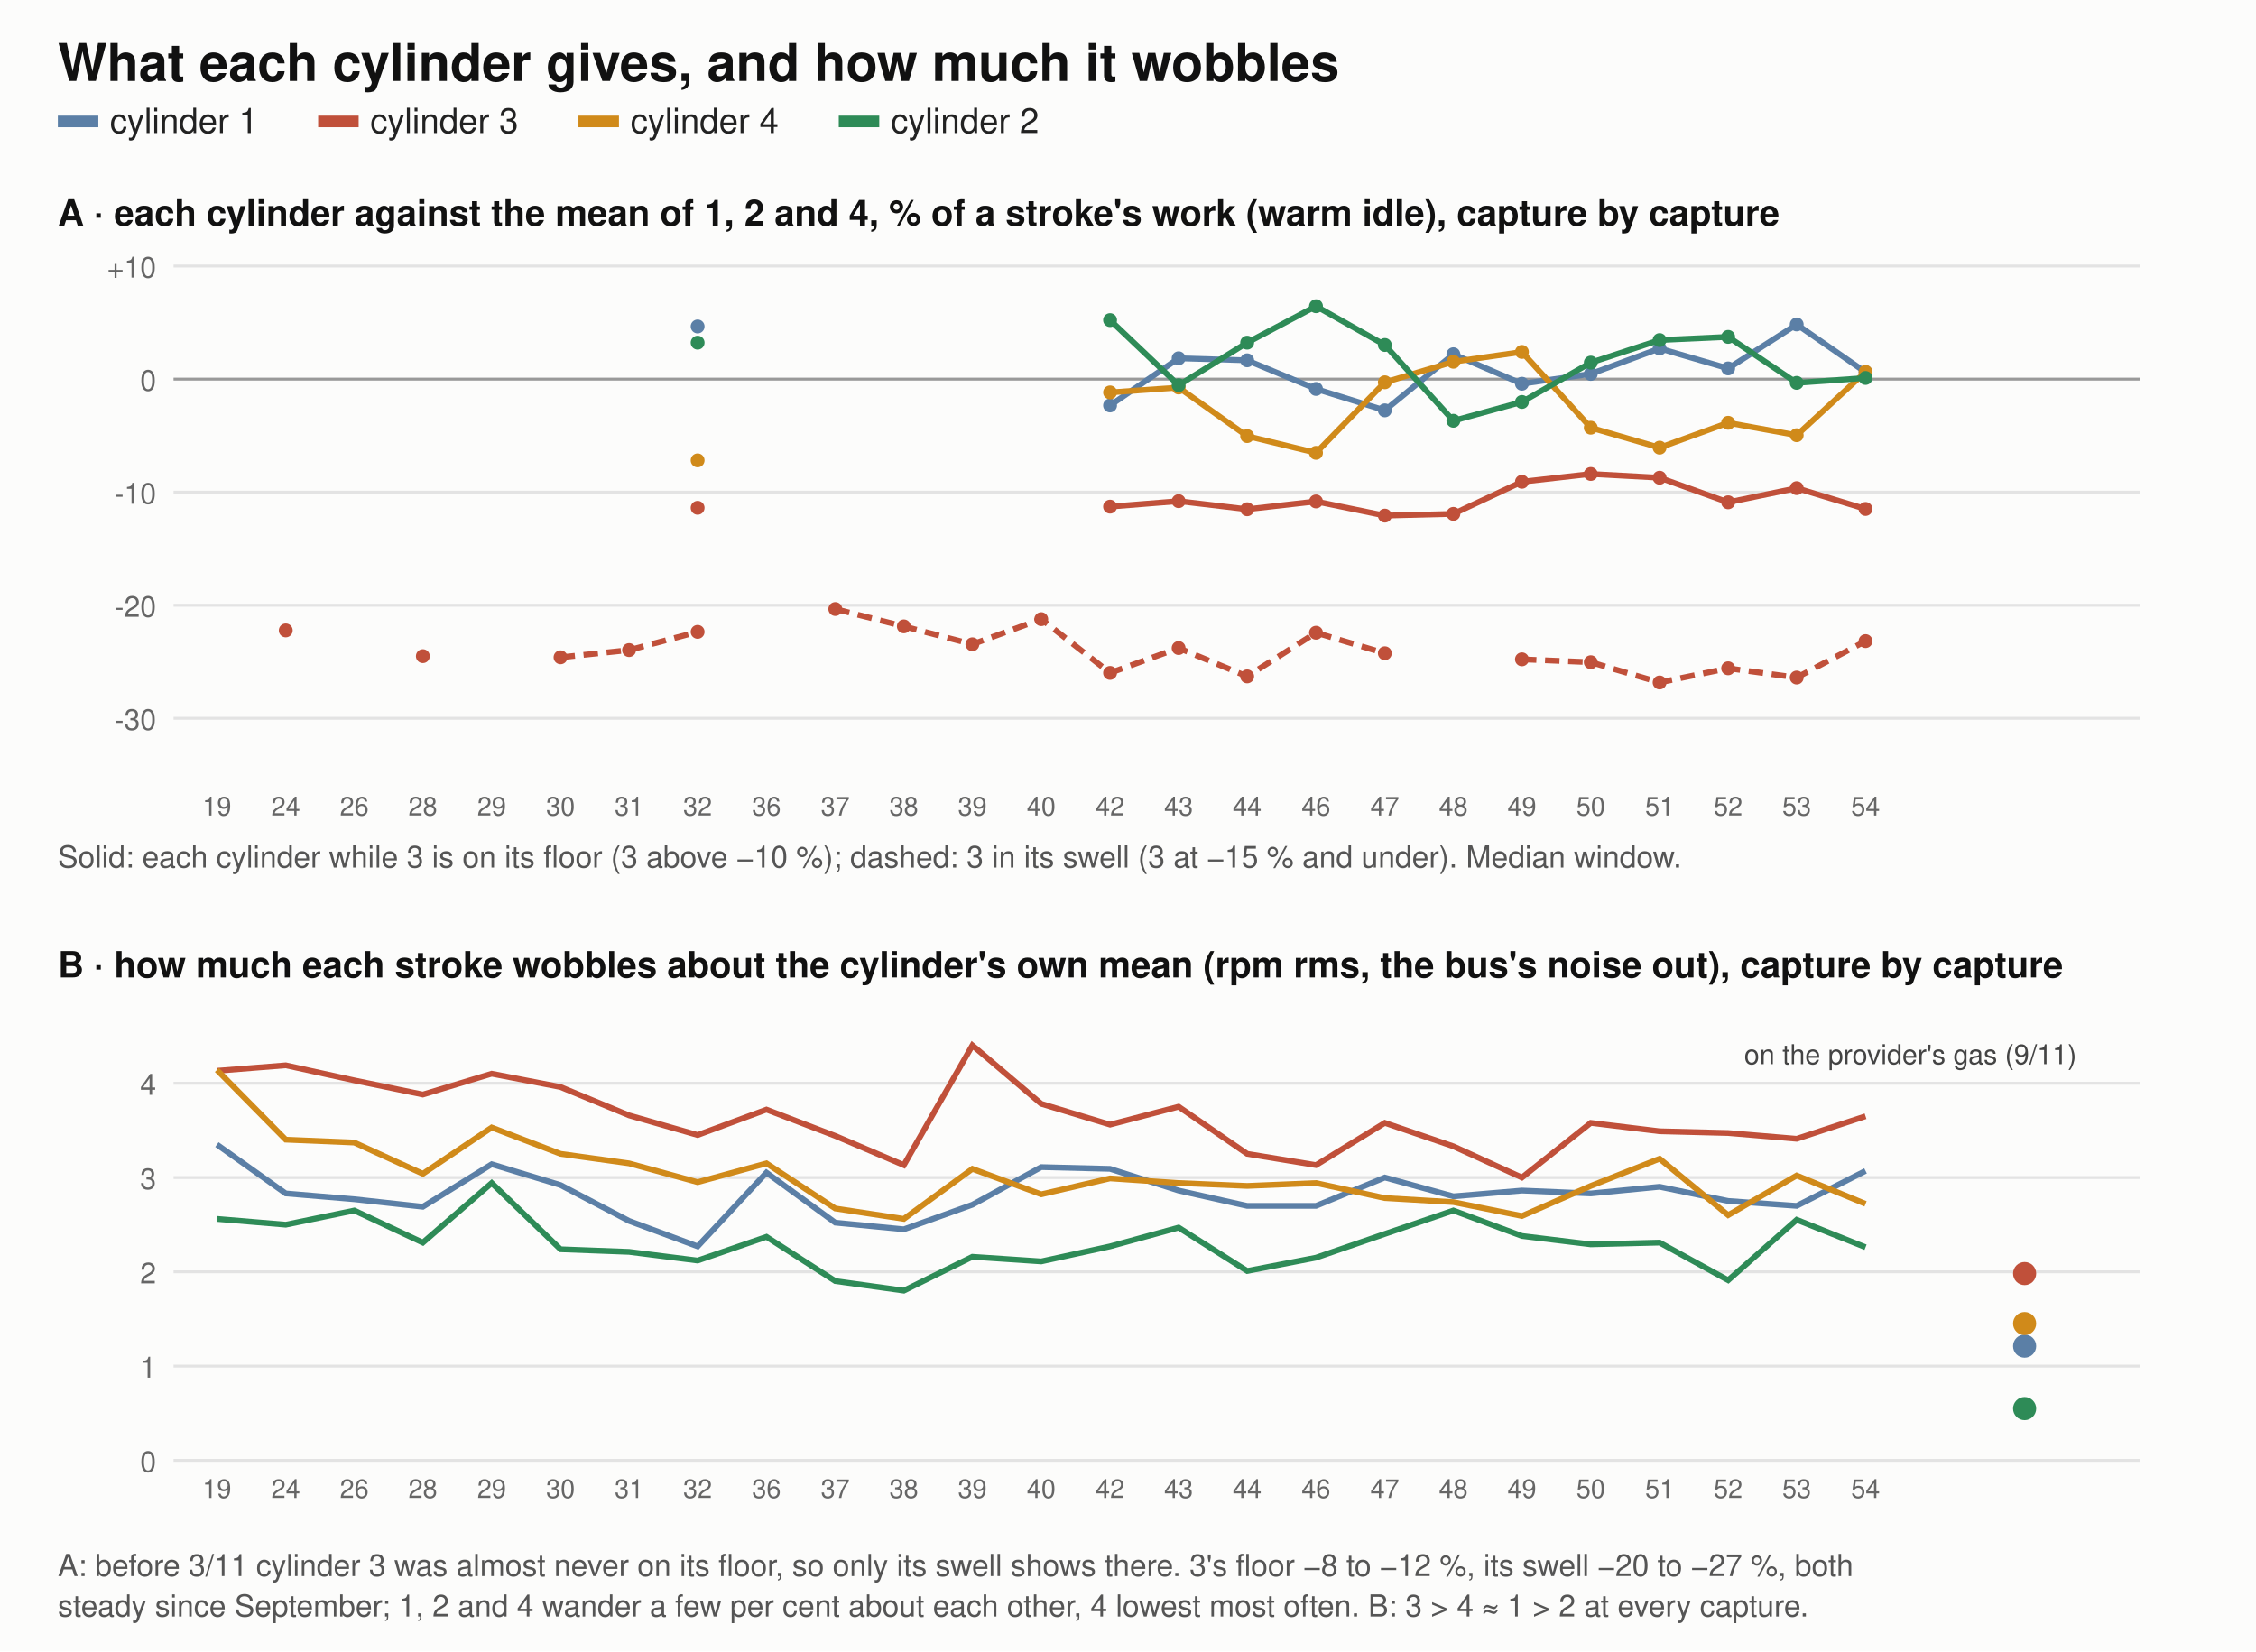
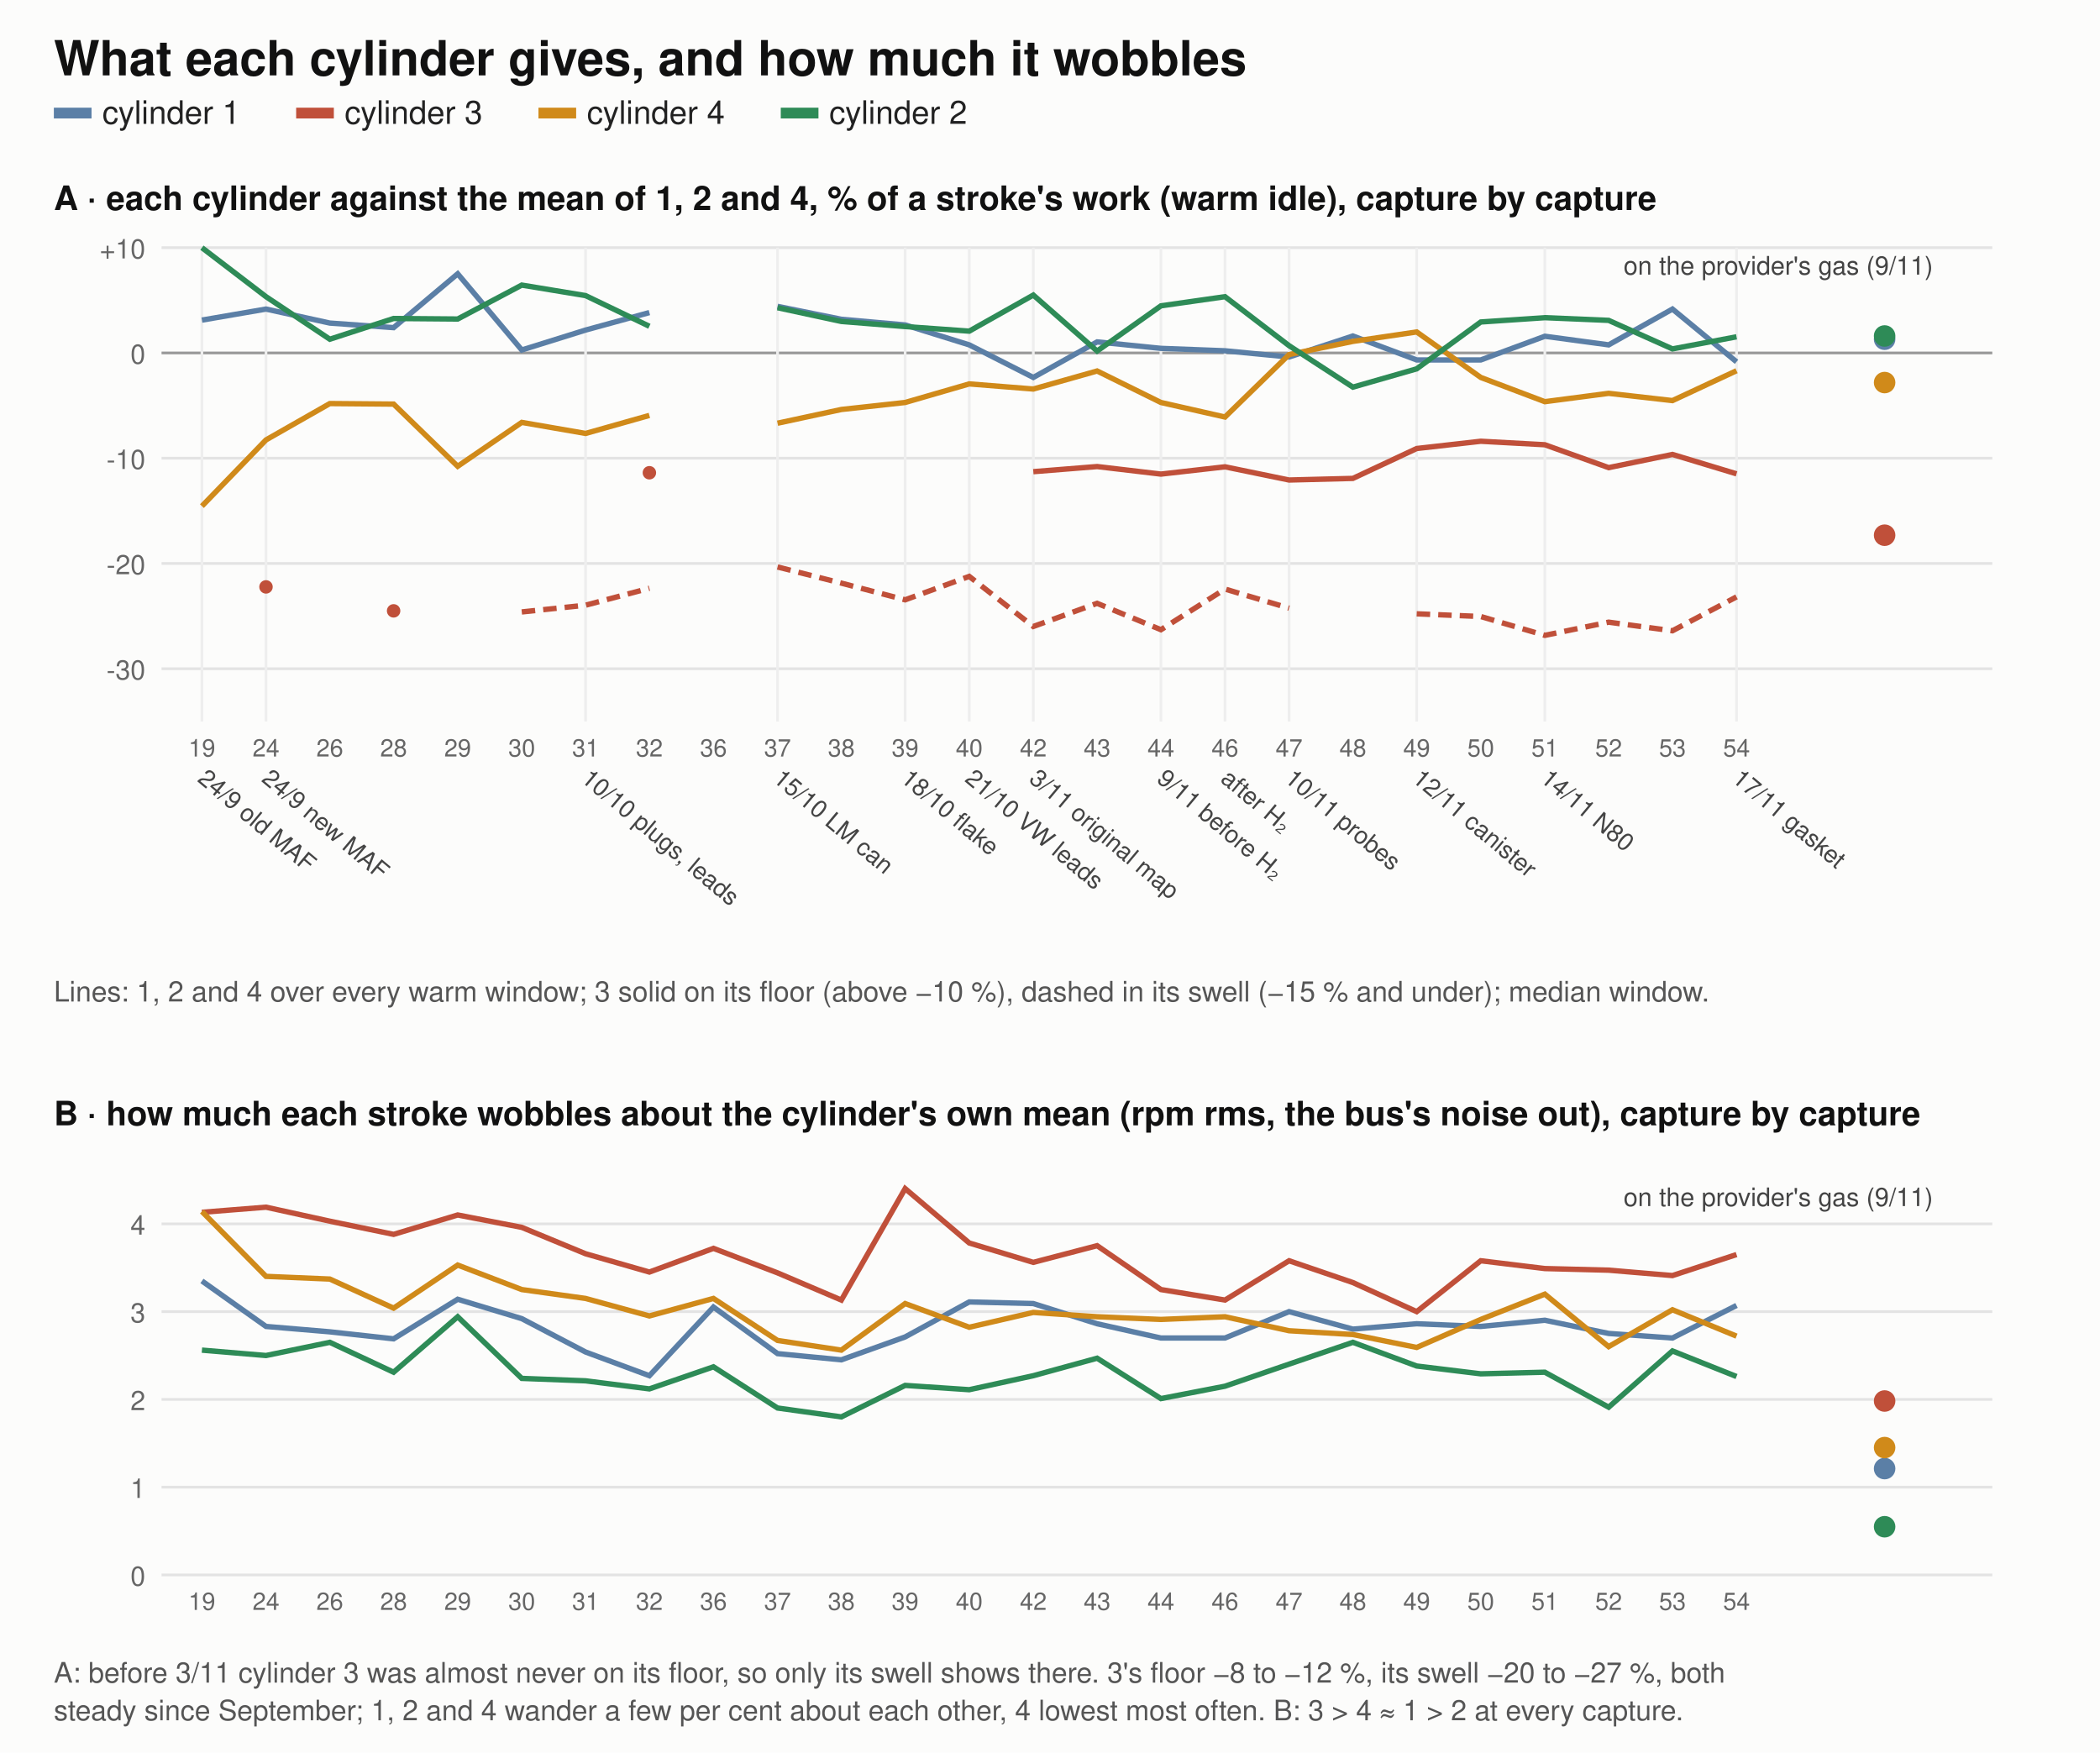
- <svg xmlns="http://www.w3.org/2000/svg" viewBox="0 0 780 571" width="100%" style="max-width:780px" font-family="Helvetica,Arial,sans-serif" role="img" aria-label="What each cylinder gives, and how much it wobbles">
-   <rect width="780" height="571" fill="#fcfcfb" />
+ <svg xmlns="http://www.w3.org/2000/svg" viewBox="0 0 780 651" width="100%" style="max-width:780px" font-family="Helvetica,Arial,sans-serif" role="img" aria-label="What each cylinder gives, and how much it wobbles">
+   <rect width="780" height="651" fill="#fcfcfb" />
  <text x="20" y="28" font-size="18" font-weight="bold" fill="#111">What each cylinder gives, and how much it wobbles</text>
  <rect x="20" y="40" width="14" height="4" fill="#5b7fa6" />
  <text x="38" y="46" font-size="12" fill="#222">cylinder 1</text>
  <rect x="110" y="40" width="14" height="4" fill="#c0503a" />
  <text x="128" y="46" font-size="12" fill="#222">cylinder 3</text>
  <rect x="200" y="40" width="14" height="4" fill="#d08a1a" />
  <text x="218" y="46" font-size="12" fill="#222">cylinder 4</text>
  <rect x="290" y="40" width="14" height="4" fill="#2e8b57" />
  <text x="308" y="46" font-size="12" fill="#222">cylinder 2</text>
  <text x="20" y="78" font-size="12.5" font-weight="bold" fill="#111">A · each cylinder against the mean of 1, 2 and 4, % of a stroke's work (warm idle), capture by capture</text>
  <line x1="60" x2="740" y1="92.0" y2="92.0" stroke="#e3e3e3" />
  <text x="54" y="96.0" font-size="10" fill="#666" text-anchor="end">+10</text>
  <line x1="60" x2="740" y1="131.1" y2="131.1" stroke="#999" />
  <text x="54" y="135.1" font-size="10" fill="#666" text-anchor="end">0</text>
  <line x1="60" x2="740" y1="170.2" y2="170.2" stroke="#e3e3e3" />
  <text x="54" y="174.2" font-size="10" fill="#666" text-anchor="end">-10</text>
  <line x1="60" x2="740" y1="209.3" y2="209.3" stroke="#e3e3e3" />
  <text x="54" y="213.3" font-size="10" fill="#666" text-anchor="end">-20</text>
  <line x1="60" x2="740" y1="248.4" y2="248.4" stroke="#e3e3e3" />
  <text x="54" y="252.4" font-size="10" fill="#666" text-anchor="end">-30</text>
-   <polyline points="383.8,140.2 407.5,123.9 431.2,124.6 455.0,134.5 478.8,141.9 502.5,122.5 526.2,132.7 550.0,129.3 573.8,120.5 597.5,127.4 621.2,112.2 645.0,128.7" fill="none" stroke="#5b7fa6" stroke-width="2" />
-   <circle cx="241.2" cy="112.9" r="2.4" fill="#5b7fa6" />
-   <circle cx="383.8" cy="140.2" r="2.4" fill="#5b7fa6" />
-   <circle cx="407.5" cy="123.9" r="2.4" fill="#5b7fa6" />
-   <circle cx="431.2" cy="124.6" r="2.4" fill="#5b7fa6" />
-   <circle cx="455.0" cy="134.5" r="2.4" fill="#5b7fa6" />
-   <circle cx="478.8" cy="141.9" r="2.4" fill="#5b7fa6" />
-   <circle cx="502.5" cy="122.5" r="2.4" fill="#5b7fa6" />
-   <circle cx="526.2" cy="132.7" r="2.4" fill="#5b7fa6" />
-   <circle cx="550.0" cy="129.3" r="2.4" fill="#5b7fa6" />
-   <circle cx="573.8" cy="120.5" r="2.4" fill="#5b7fa6" />
-   <circle cx="597.5" cy="127.4" r="2.4" fill="#5b7fa6" />
-   <circle cx="621.2" cy="112.2" r="2.4" fill="#5b7fa6" />
-   <circle cx="645.0" cy="128.7" r="2.4" fill="#5b7fa6" />
+   <line x1="75.0" x2="75.0" y1="92" y2="268" stroke="#eee" />
+   <line x1="98.8" x2="98.8" y1="92" y2="268" stroke="#eee" />
+   <line x1="217.5" x2="217.5" y1="92" y2="268" stroke="#eee" />
+   <line x1="288.8" x2="288.8" y1="92" y2="268" stroke="#eee" />
+   <line x1="336.2" x2="336.2" y1="92" y2="268" stroke="#eee" />
+   <line x1="360.0" x2="360.0" y1="92" y2="268" stroke="#eee" />
+   <line x1="383.8" x2="383.8" y1="92" y2="268" stroke="#eee" />
+   <line x1="431.2" x2="431.2" y1="92" y2="268" stroke="#eee" />
+   <line x1="455.0" x2="455.0" y1="92" y2="268" stroke="#eee" />
+   <line x1="478.8" x2="478.8" y1="92" y2="268" stroke="#eee" />
+   <line x1="526.2" x2="526.2" y1="92" y2="268" stroke="#eee" />
+   <line x1="573.8" x2="573.8" y1="92" y2="268" stroke="#eee" />
+   <line x1="645.0" x2="645.0" y1="92" y2="268" stroke="#eee" />
+   <polyline points="75.0,118.9 98.8,114.8 122.5,120.0 146.2,121.7 170.0,101.7 193.8,130.0 217.5,122.6 241.2,116.1" fill="none" stroke="#5b7fa6" stroke-width="2" />
+   <polyline points="288.8,113.8 312.5,118.6 336.2,120.7 360.0,128.1 383.8,140.2 407.5,127.0 431.2,129.4 455.0,130.3 478.8,132.6 502.5,124.8 526.2,133.7 550.0,133.7 573.8,124.9 597.5,128.1 621.2,114.8 645.0,134.4" fill="none" stroke="#5b7fa6" stroke-width="2" />
+   <polyline points="75.0,188.0 98.8,163.4 122.5,149.9 146.2,150.1 170.0,173.2 193.8,156.9 217.5,161.0 241.2,154.3" fill="none" stroke="#d08a1a" stroke-width="2" />
+   <polyline points="288.8,157.2 312.5,152.1 336.2,149.5 360.0,142.6 383.8,144.5 407.5,137.8 431.2,149.5 455.0,154.9 478.8,131.7 502.5,126.8 526.2,123.3 550.0,140.2 573.8,149.2 597.5,146.1 621.2,148.8 645.0,137.7" fill="none" stroke="#d08a1a" stroke-width="2" />
+   <polyline points="75.0,92.0 98.8,110.2 122.5,126.0 146.2,118.3 170.0,118.5 193.8,105.9 217.5,109.8 241.2,121.2" fill="none" stroke="#2e8b57" stroke-width="2" />
+   <polyline points="288.8,114.3 312.5,119.4 336.2,121.3 360.0,123.0 383.8,109.6 407.5,130.4 431.2,113.6 455.0,110.2 478.8,128.4 502.5,143.8 526.2,137.0 550.0,119.6 573.8,118.0 597.5,119.0 621.2,129.6 645.0,125.1" fill="none" stroke="#2e8b57" stroke-width="2" />
+   <circle cx="241.2" cy="175.6" r="2.5" fill="#c0503a" />
  <polyline points="383.8,175.2 407.5,173.3 431.2,176.1 455.0,173.4 478.8,178.3 502.5,177.7 526.2,166.6 550.0,163.9 573.8,165.2 597.5,173.7 621.2,168.8 645.0,176.0" fill="none" stroke="#c0503a" stroke-width="2" />
-   <circle cx="241.2" cy="175.6" r="2.4" fill="#c0503a" />
-   <circle cx="383.8" cy="175.2" r="2.4" fill="#c0503a" />
-   <circle cx="407.5" cy="173.3" r="2.4" fill="#c0503a" />
-   <circle cx="431.2" cy="176.1" r="2.4" fill="#c0503a" />
-   <circle cx="455.0" cy="173.4" r="2.4" fill="#c0503a" />
-   <circle cx="478.8" cy="178.3" r="2.4" fill="#c0503a" />
-   <circle cx="502.5" cy="177.7" r="2.4" fill="#c0503a" />
-   <circle cx="526.2" cy="166.6" r="2.4" fill="#c0503a" />
-   <circle cx="550.0" cy="163.9" r="2.4" fill="#c0503a" />
-   <circle cx="573.8" cy="165.2" r="2.4" fill="#c0503a" />
-   <circle cx="597.5" cy="173.7" r="2.4" fill="#c0503a" />
-   <circle cx="621.2" cy="168.8" r="2.4" fill="#c0503a" />
-   <circle cx="645.0" cy="176.0" r="2.4" fill="#c0503a" />
-   <polyline points="383.8,135.7 407.5,134.0 431.2,150.8 455.0,156.6 478.8,132.2 502.5,125.1 526.2,121.7 550.0,147.9 573.8,154.8 597.5,146.2 621.2,150.5 645.0,128.6" fill="none" stroke="#d08a1a" stroke-width="2" />
-   <circle cx="241.2" cy="159.2" r="2.4" fill="#d08a1a" />
-   <circle cx="383.8" cy="135.7" r="2.4" fill="#d08a1a" />
-   <circle cx="407.5" cy="134.0" r="2.4" fill="#d08a1a" />
-   <circle cx="431.2" cy="150.8" r="2.4" fill="#d08a1a" />
-   <circle cx="455.0" cy="156.6" r="2.4" fill="#d08a1a" />
-   <circle cx="478.8" cy="132.2" r="2.4" fill="#d08a1a" />
-   <circle cx="502.5" cy="125.1" r="2.4" fill="#d08a1a" />
-   <circle cx="526.2" cy="121.7" r="2.4" fill="#d08a1a" />
-   <circle cx="550.0" cy="147.9" r="2.4" fill="#d08a1a" />
-   <circle cx="573.8" cy="154.8" r="2.4" fill="#d08a1a" />
-   <circle cx="597.5" cy="146.2" r="2.4" fill="#d08a1a" />
-   <circle cx="621.2" cy="150.5" r="2.4" fill="#d08a1a" />
-   <circle cx="645.0" cy="128.6" r="2.4" fill="#d08a1a" />
-   <polyline points="383.8,110.7 407.5,133.2 431.2,118.5 455.0,105.9 478.8,119.3 502.5,145.5 526.2,139.0 550.0,125.4 573.8,117.6 597.5,116.5 621.2,132.4 645.0,130.7" fill="none" stroke="#2e8b57" stroke-width="2" />
-   <circle cx="241.2" cy="118.5" r="2.4" fill="#2e8b57" />
-   <circle cx="383.8" cy="110.7" r="2.4" fill="#2e8b57" />
-   <circle cx="407.5" cy="133.2" r="2.4" fill="#2e8b57" />
-   <circle cx="431.2" cy="118.5" r="2.4" fill="#2e8b57" />
-   <circle cx="455.0" cy="105.9" r="2.4" fill="#2e8b57" />
-   <circle cx="478.8" cy="119.3" r="2.4" fill="#2e8b57" />
-   <circle cx="502.5" cy="145.5" r="2.4" fill="#2e8b57" />
-   <circle cx="526.2" cy="139.0" r="2.4" fill="#2e8b57" />
-   <circle cx="550.0" cy="125.4" r="2.4" fill="#2e8b57" />
-   <circle cx="573.8" cy="117.6" r="2.4" fill="#2e8b57" />
-   <circle cx="597.5" cy="116.5" r="2.4" fill="#2e8b57" />
-   <circle cx="621.2" cy="132.4" r="2.4" fill="#2e8b57" />
-   <circle cx="645.0" cy="130.7" r="2.4" fill="#2e8b57" />
+   <circle cx="98.8" cy="218.0" r="2.5" fill="#c0503a" />
+   <circle cx="146.2" cy="226.9" r="2.5" fill="#c0503a" />
  <polyline points="193.8,227.3 217.5,224.8 241.2,218.5" fill="none" stroke="#c0503a" stroke-width="2" stroke-dasharray="5,3" />
  <polyline points="288.8,210.6 312.5,216.6 336.2,222.8 360.0,214.1 383.8,232.7 407.5,224.1 431.2,233.9 455.0,218.8 478.8,225.9" fill="none" stroke="#c0503a" stroke-width="2" stroke-dasharray="5,3" />
  <polyline points="526.2,228.0 550.0,229.0 573.8,236.0 597.5,231.1 621.2,234.3 645.0,221.7" fill="none" stroke="#c0503a" stroke-width="2" stroke-dasharray="5,3" />
-   <circle cx="98.8" cy="218.0" r="2.4" fill="#c0503a" />
-   <circle cx="146.2" cy="226.9" r="2.4" fill="#c0503a" />
-   <circle cx="193.8" cy="227.3" r="2.4" fill="#c0503a" />
-   <circle cx="217.5" cy="224.8" r="2.4" fill="#c0503a" />
-   <circle cx="241.2" cy="218.5" r="2.4" fill="#c0503a" />
-   <circle cx="288.8" cy="210.6" r="2.4" fill="#c0503a" />
-   <circle cx="312.5" cy="216.6" r="2.4" fill="#c0503a" />
-   <circle cx="336.2" cy="222.8" r="2.4" fill="#c0503a" />
-   <circle cx="360.0" cy="214.1" r="2.4" fill="#c0503a" />
-   <circle cx="383.8" cy="232.7" r="2.4" fill="#c0503a" />
-   <circle cx="407.5" cy="224.1" r="2.4" fill="#c0503a" />
-   <circle cx="431.2" cy="233.9" r="2.4" fill="#c0503a" />
-   <circle cx="455.0" cy="218.8" r="2.4" fill="#c0503a" />
-   <circle cx="478.8" cy="225.9" r="2.4" fill="#c0503a" />
-   <circle cx="526.2" cy="228.0" r="2.4" fill="#c0503a" />
-   <circle cx="550.0" cy="229.0" r="2.4" fill="#c0503a" />
-   <circle cx="573.8" cy="236.0" r="2.4" fill="#c0503a" />
-   <circle cx="597.5" cy="231.1" r="2.4" fill="#c0503a" />
-   <circle cx="621.2" cy="234.3" r="2.4" fill="#c0503a" />
-   <circle cx="645.0" cy="221.7" r="2.4" fill="#c0503a" />
-   <text x="75.0" y="282" font-size="9" fill="#666" text-anchor="middle">19</text>
-   <text x="98.8" y="282" font-size="9" fill="#666" text-anchor="middle">24</text>
-   <text x="122.5" y="282" font-size="9" fill="#666" text-anchor="middle">26</text>
-   <text x="146.2" y="282" font-size="9" fill="#666" text-anchor="middle">28</text>
-   <text x="170.0" y="282" font-size="9" fill="#666" text-anchor="middle">29</text>
-   <text x="193.8" y="282" font-size="9" fill="#666" text-anchor="middle">30</text>
-   <text x="217.5" y="282" font-size="9" fill="#666" text-anchor="middle">31</text>
-   <text x="241.2" y="282" font-size="9" fill="#666" text-anchor="middle">32</text>
-   <text x="265.0" y="282" font-size="9" fill="#666" text-anchor="middle">36</text>
-   <text x="288.8" y="282" font-size="9" fill="#666" text-anchor="middle">37</text>
-   <text x="312.5" y="282" font-size="9" fill="#666" text-anchor="middle">38</text>
-   <text x="336.2" y="282" font-size="9" fill="#666" text-anchor="middle">39</text>
-   <text x="360.0" y="282" font-size="9" fill="#666" text-anchor="middle">40</text>
-   <text x="383.8" y="282" font-size="9" fill="#666" text-anchor="middle">42</text>
-   <text x="407.5" y="282" font-size="9" fill="#666" text-anchor="middle">43</text>
-   <text x="431.2" y="282" font-size="9" fill="#666" text-anchor="middle">44</text>
-   <text x="455.0" y="282" font-size="9" fill="#666" text-anchor="middle">46</text>
-   <text x="478.8" y="282" font-size="9" fill="#666" text-anchor="middle">47</text>
-   <text x="502.5" y="282" font-size="9" fill="#666" text-anchor="middle">48</text>
-   <text x="526.2" y="282" font-size="9" fill="#666" text-anchor="middle">49</text>
-   <text x="550.0" y="282" font-size="9" fill="#666" text-anchor="middle">50</text>
-   <text x="573.8" y="282" font-size="9" fill="#666" text-anchor="middle">51</text>
-   <text x="597.5" y="282" font-size="9" fill="#666" text-anchor="middle">52</text>
-   <text x="621.2" y="282" font-size="9" fill="#666" text-anchor="middle">53</text>
-   <text x="645.0" y="282" font-size="9" fill="#666" text-anchor="middle">54</text>
-   <text x="20" y="300" font-size="10.5" fill="#555">Solid: each cylinder while 3 is on its floor (3 above −10 %); dashed: 3 in its swell (3 at −15 % and under). Median window.</text>
-   <text x="20" y="338" font-size="12.5" font-weight="bold" fill="#111">B · how much each stroke wobbles about the cylinder's own mean (rpm rms, the bus's noise out), capture by capture</text>
-   <line x1="60" x2="740" y1="505.0" y2="505.0" stroke="#e3e3e3" />
-   <text x="54" y="509.0" font-size="10" fill="#666" text-anchor="end">0</text>
-   <line x1="60" x2="740" y1="472.4" y2="472.4" stroke="#e3e3e3" />
-   <text x="54" y="476.4" font-size="10" fill="#666" text-anchor="end">1</text>
-   <line x1="60" x2="740" y1="439.8" y2="439.8" stroke="#e3e3e3" />
-   <text x="54" y="443.8" font-size="10" fill="#666" text-anchor="end">2</text>
-   <line x1="60" x2="740" y1="407.2" y2="407.2" stroke="#e3e3e3" />
-   <text x="54" y="411.2" font-size="10" fill="#666" text-anchor="end">3</text>
-   <line x1="60" x2="740" y1="374.6" y2="374.6" stroke="#e3e3e3" />
-   <text x="54" y="378.6" font-size="10" fill="#666" text-anchor="end">4</text>
-   <polyline points="75.0,395.8 98.8,412.7 122.5,414.7 146.2,417.3 170.0,402.6 193.8,409.8 217.5,422.2 241.2,431.0 265.0,405.5 288.8,422.8 312.5,425.1 336.2,416.6 360.0,403.6 383.8,404.2 407.5,411.7 431.2,417.0 455.0,417.0 478.8,407.2 502.5,413.7 526.2,411.7 550.0,412.7 573.8,410.4 597.5,415.3 621.2,417.0 645.0,404.9" fill="none" stroke="#5b7fa6" stroke-width="2" />
-   <polyline points="75.0,370.3 98.8,368.4 122.5,373.6 146.2,378.5 170.0,371.3 193.8,375.9 217.5,385.7 241.2,392.5 265.0,383.7 288.8,392.8 312.5,402.9 336.2,361.5 360.0,381.7 383.8,388.9 407.5,382.7 431.2,399.0 455.0,402.9 478.8,388.3 502.5,396.4 526.2,407.2 550.0,388.3 573.8,391.2 597.5,391.8 621.2,393.8 645.0,386.0" fill="none" stroke="#c0503a" stroke-width="2" />
-   <polyline points="75.0,370.0 98.8,394.1 122.5,395.1 146.2,405.9 170.0,389.9 193.8,399.0 217.5,402.3 241.2,408.8 265.0,402.3 288.8,417.9 312.5,421.5 336.2,404.2 360.0,413.0 383.8,407.5 407.5,409.1 431.2,410.1 455.0,409.1 478.8,414.3 502.5,415.7 526.2,420.5 550.0,410.1 573.8,400.7 597.5,420.2 621.2,406.5 645.0,416.3" fill="none" stroke="#d08a1a" stroke-width="2" />
-   <polyline points="75.0,421.5 98.8,423.5 122.5,418.6 146.2,429.7 170.0,409.1 193.8,432.0 217.5,432.9 241.2,435.9 265.0,427.7 288.8,443.0 312.5,446.3 336.2,434.6 360.0,436.2 383.8,431.0 407.5,424.5 431.2,439.5 455.0,434.9 478.8,426.7 502.5,418.6 526.2,427.4 550.0,430.3 573.8,429.7 597.5,442.7 621.2,421.8 645.0,431.3" fill="none" stroke="#2e8b57" stroke-width="2" />
-   <text x="75.0" y="518" font-size="9" fill="#666" text-anchor="middle">19</text>
-   <text x="98.8" y="518" font-size="9" fill="#666" text-anchor="middle">24</text>
-   <text x="122.5" y="518" font-size="9" fill="#666" text-anchor="middle">26</text>
-   <text x="146.2" y="518" font-size="9" fill="#666" text-anchor="middle">28</text>
-   <text x="170.0" y="518" font-size="9" fill="#666" text-anchor="middle">29</text>
-   <text x="193.8" y="518" font-size="9" fill="#666" text-anchor="middle">30</text>
-   <text x="217.5" y="518" font-size="9" fill="#666" text-anchor="middle">31</text>
-   <text x="241.2" y="518" font-size="9" fill="#666" text-anchor="middle">32</text>
-   <text x="265.0" y="518" font-size="9" fill="#666" text-anchor="middle">36</text>
-   <text x="288.8" y="518" font-size="9" fill="#666" text-anchor="middle">37</text>
-   <text x="312.5" y="518" font-size="9" fill="#666" text-anchor="middle">38</text>
-   <text x="336.2" y="518" font-size="9" fill="#666" text-anchor="middle">39</text>
-   <text x="360.0" y="518" font-size="9" fill="#666" text-anchor="middle">40</text>
-   <text x="383.8" y="518" font-size="9" fill="#666" text-anchor="middle">42</text>
-   <text x="407.5" y="518" font-size="9" fill="#666" text-anchor="middle">43</text>
-   <text x="431.2" y="518" font-size="9" fill="#666" text-anchor="middle">44</text>
-   <text x="455.0" y="518" font-size="9" fill="#666" text-anchor="middle">46</text>
-   <text x="478.8" y="518" font-size="9" fill="#666" text-anchor="middle">47</text>
-   <text x="502.5" y="518" font-size="9" fill="#666" text-anchor="middle">48</text>
-   <text x="526.2" y="518" font-size="9" fill="#666" text-anchor="middle">49</text>
-   <text x="550.0" y="518" font-size="9" fill="#666" text-anchor="middle">50</text>
-   <text x="573.8" y="518" font-size="9" fill="#666" text-anchor="middle">51</text>
-   <text x="597.5" y="518" font-size="9" fill="#666" text-anchor="middle">52</text>
-   <text x="621.2" y="518" font-size="9" fill="#666" text-anchor="middle">53</text>
-   <text x="645.0" y="518" font-size="9" fill="#666" text-anchor="middle">54</text>
-   <circle cx="700" cy="465.5" r="4" fill="#5b7fa6" />
-   <circle cx="700" cy="440.4" r="4" fill="#c0503a" />
-   <circle cx="700" cy="457.7" r="4" fill="#d08a1a" />
-   <circle cx="700" cy="487.1" r="4" fill="#2e8b57" />
-   <text x="718" y="368.0" font-size="9.5" fill="#444" text-anchor="end">on the provider's gas (9/11)</text>
-   <text x="20" y="545" font-size="10.5" fill="#555">A: before 3/11 cylinder 3 was almost never on its floor, so only its swell shows there. 3's floor −8 to −12 %, its swell −20 to −27 %, both</text>
-   <text x="20" y="559" font-size="10.5" fill="#555">steady since September; 1, 2 and 4 wander a few per cent about each other, 4 lowest most often. B: 3 &gt; 4 ≈ 1 &gt; 2 at every capture.</text>
+   <circle cx="700" cy="126.0" r="4" fill="#5b7fa6" />
+   <circle cx="700" cy="198.8" r="4" fill="#c0503a" />
+   <circle cx="700" cy="142.1" r="4" fill="#d08a1a" />
+   <circle cx="700" cy="124.8" r="4" fill="#2e8b57" />
+   <text x="718" y="102.0" font-size="9.5" fill="#444" text-anchor="end">on the provider's gas (9/11)</text>
+   <text x="75.0" y="281" font-size="9" fill="#666" text-anchor="middle">19</text>
+   <text x="98.8" y="281" font-size="9" fill="#666" text-anchor="middle">24</text>
+   <text x="122.5" y="281" font-size="9" fill="#666" text-anchor="middle">26</text>
+   <text x="146.2" y="281" font-size="9" fill="#666" text-anchor="middle">28</text>
+   <text x="170.0" y="281" font-size="9" fill="#666" text-anchor="middle">29</text>
+   <text x="193.8" y="281" font-size="9" fill="#666" text-anchor="middle">30</text>
+   <text x="217.5" y="281" font-size="9" fill="#666" text-anchor="middle">31</text>
+   <text x="241.2" y="281" font-size="9" fill="#666" text-anchor="middle">32</text>
+   <text x="265.0" y="281" font-size="9" fill="#666" text-anchor="middle">36</text>
+   <text x="288.8" y="281" font-size="9" fill="#666" text-anchor="middle">37</text>
+   <text x="312.5" y="281" font-size="9" fill="#666" text-anchor="middle">38</text>
+   <text x="336.2" y="281" font-size="9" fill="#666" text-anchor="middle">39</text>
+   <text x="360.0" y="281" font-size="9" fill="#666" text-anchor="middle">40</text>
+   <text x="383.8" y="281" font-size="9" fill="#666" text-anchor="middle">42</text>
+   <text x="407.5" y="281" font-size="9" fill="#666" text-anchor="middle">43</text>
+   <text x="431.2" y="281" font-size="9" fill="#666" text-anchor="middle">44</text>
+   <text x="455.0" y="281" font-size="9" fill="#666" text-anchor="middle">46</text>
+   <text x="478.8" y="281" font-size="9" fill="#666" text-anchor="middle">47</text>
+   <text x="502.5" y="281" font-size="9" fill="#666" text-anchor="middle">48</text>
+   <text x="526.2" y="281" font-size="9" fill="#666" text-anchor="middle">49</text>
+   <text x="550.0" y="281" font-size="9" fill="#666" text-anchor="middle">50</text>
+   <text x="573.8" y="281" font-size="9" fill="#666" text-anchor="middle">51</text>
+   <text x="597.5" y="281" font-size="9" fill="#666" text-anchor="middle">52</text>
+   <text x="621.2" y="281" font-size="9" fill="#666" text-anchor="middle">53</text>
+   <text x="645.0" y="281" font-size="9" fill="#666" text-anchor="middle">54</text>
+   <text transform="translate(73.0,290) rotate(40)" font-size="9" fill="#444">24/9 old MAF</text>
+   <text transform="translate(96.8,290) rotate(40)" font-size="9" fill="#444">24/9 new MAF</text>
+   <text transform="translate(215.5,290) rotate(40)" font-size="9" fill="#444">10/10 plugs, leads</text>
+   <text transform="translate(286.8,290) rotate(40)" font-size="9" fill="#444">15/10 LM can</text>
+   <text transform="translate(334.2,290) rotate(40)" font-size="9" fill="#444">18/10 flake</text>
+   <text transform="translate(358.0,290) rotate(40)" font-size="9" fill="#444">21/10 VW leads</text>
+   <text transform="translate(381.8,290) rotate(40)" font-size="9" fill="#444">3/11 original map</text>
+   <text transform="translate(429.2,290) rotate(40)" font-size="9" fill="#444">9/11 before H₂</text>
+   <text transform="translate(453.0,290) rotate(40)" font-size="9" fill="#444">after H₂</text>
+   <text transform="translate(476.8,290) rotate(40)" font-size="9" fill="#444">10/11 probes</text>
+   <text transform="translate(524.2,290) rotate(40)" font-size="9" fill="#444">12/11 canister</text>
+   <text transform="translate(571.8,290) rotate(40)" font-size="9" fill="#444">14/11 N80</text>
+   <text transform="translate(643.0,290) rotate(40)" font-size="9" fill="#444">17/11 gasket</text>
+   <text x="20" y="372" font-size="10.5" fill="#555">Lines: 1, 2 and 4 over every warm window; 3 solid on its floor (above −10 %), dashed in its swell (−15 % and under); median window.</text>
+   <g transform="translate(0,80)">
+     <text x="20" y="338" font-size="12.5" font-weight="bold" fill="#111">B · how much each stroke wobbles about the cylinder's own mean (rpm rms, the bus's noise out), capture by capture</text>
+     <line x1="60" x2="740" y1="505.0" y2="505.0" stroke="#e3e3e3" />
+     <text x="54" y="509.0" font-size="10" fill="#666" text-anchor="end">0</text>
+     <line x1="60" x2="740" y1="472.4" y2="472.4" stroke="#e3e3e3" />
+     <text x="54" y="476.4" font-size="10" fill="#666" text-anchor="end">1</text>
+     <line x1="60" x2="740" y1="439.8" y2="439.8" stroke="#e3e3e3" />
+     <text x="54" y="443.8" font-size="10" fill="#666" text-anchor="end">2</text>
+     <line x1="60" x2="740" y1="407.2" y2="407.2" stroke="#e3e3e3" />
+     <text x="54" y="411.2" font-size="10" fill="#666" text-anchor="end">3</text>
+     <line x1="60" x2="740" y1="374.6" y2="374.6" stroke="#e3e3e3" />
+     <text x="54" y="378.6" font-size="10" fill="#666" text-anchor="end">4</text>
+     <polyline points="75.0,395.8 98.8,412.7 122.5,414.7 146.2,417.3 170.0,402.6 193.8,409.8 217.5,422.2 241.2,431.0 265.0,405.5 288.8,422.8 312.5,425.1 336.2,416.6 360.0,403.6 383.8,404.2 407.5,411.7 431.2,417.0 455.0,417.0 478.8,407.2 502.5,413.7 526.2,411.7 550.0,412.7 573.8,410.4 597.5,415.3 621.2,417.0 645.0,404.9" fill="none" stroke="#5b7fa6" stroke-width="2" />
+     <polyline points="75.0,370.3 98.8,368.4 122.5,373.6 146.2,378.5 170.0,371.3 193.8,375.9 217.5,385.7 241.2,392.5 265.0,383.7 288.8,392.8 312.5,402.9 336.2,361.5 360.0,381.7 383.8,388.9 407.5,382.7 431.2,399.0 455.0,402.9 478.8,388.3 502.5,396.4 526.2,407.2 550.0,388.3 573.8,391.2 597.5,391.8 621.2,393.8 645.0,386.0" fill="none" stroke="#c0503a" stroke-width="2" />
+     <polyline points="75.0,370.0 98.8,394.1 122.5,395.1 146.2,405.9 170.0,389.9 193.8,399.0 217.5,402.3 241.2,408.8 265.0,402.3 288.8,417.9 312.5,421.5 336.2,404.2 360.0,413.0 383.8,407.5 407.5,409.1 431.2,410.1 455.0,409.1 478.8,414.3 502.5,415.7 526.2,420.5 550.0,410.1 573.8,400.7 597.5,420.2 621.2,406.5 645.0,416.3" fill="none" stroke="#d08a1a" stroke-width="2" />
+     <polyline points="75.0,421.5 98.8,423.5 122.5,418.6 146.2,429.7 170.0,409.1 193.8,432.0 217.5,432.9 241.2,435.9 265.0,427.7 288.8,443.0 312.5,446.3 336.2,434.6 360.0,436.2 383.8,431.0 407.5,424.5 431.2,439.5 455.0,434.9 478.8,426.7 502.5,418.6 526.2,427.4 550.0,430.3 573.8,429.7 597.5,442.7 621.2,421.8 645.0,431.3" fill="none" stroke="#2e8b57" stroke-width="2" />
+     <text x="75.0" y="518" font-size="9" fill="#666" text-anchor="middle">19</text>
+     <text x="98.8" y="518" font-size="9" fill="#666" text-anchor="middle">24</text>
+     <text x="122.5" y="518" font-size="9" fill="#666" text-anchor="middle">26</text>
+     <text x="146.2" y="518" font-size="9" fill="#666" text-anchor="middle">28</text>
+     <text x="170.0" y="518" font-size="9" fill="#666" text-anchor="middle">29</text>
+     <text x="193.8" y="518" font-size="9" fill="#666" text-anchor="middle">30</text>
+     <text x="217.5" y="518" font-size="9" fill="#666" text-anchor="middle">31</text>
+     <text x="241.2" y="518" font-size="9" fill="#666" text-anchor="middle">32</text>
+     <text x="265.0" y="518" font-size="9" fill="#666" text-anchor="middle">36</text>
+     <text x="288.8" y="518" font-size="9" fill="#666" text-anchor="middle">37</text>
+     <text x="312.5" y="518" font-size="9" fill="#666" text-anchor="middle">38</text>
+     <text x="336.2" y="518" font-size="9" fill="#666" text-anchor="middle">39</text>
+     <text x="360.0" y="518" font-size="9" fill="#666" text-anchor="middle">40</text>
+     <text x="383.8" y="518" font-size="9" fill="#666" text-anchor="middle">42</text>
+     <text x="407.5" y="518" font-size="9" fill="#666" text-anchor="middle">43</text>
+     <text x="431.2" y="518" font-size="9" fill="#666" text-anchor="middle">44</text>
+     <text x="455.0" y="518" font-size="9" fill="#666" text-anchor="middle">46</text>
+     <text x="478.8" y="518" font-size="9" fill="#666" text-anchor="middle">47</text>
+     <text x="502.5" y="518" font-size="9" fill="#666" text-anchor="middle">48</text>
+     <text x="526.2" y="518" font-size="9" fill="#666" text-anchor="middle">49</text>
+     <text x="550.0" y="518" font-size="9" fill="#666" text-anchor="middle">50</text>
+     <text x="573.8" y="518" font-size="9" fill="#666" text-anchor="middle">51</text>
+     <text x="597.5" y="518" font-size="9" fill="#666" text-anchor="middle">52</text>
+     <text x="621.2" y="518" font-size="9" fill="#666" text-anchor="middle">53</text>
+     <text x="645.0" y="518" font-size="9" fill="#666" text-anchor="middle">54</text>
+     <circle cx="700" cy="465.5" r="4" fill="#5b7fa6" />
+     <circle cx="700" cy="440.4" r="4" fill="#c0503a" />
+     <circle cx="700" cy="457.7" r="4" fill="#d08a1a" />
+     <circle cx="700" cy="487.1" r="4" fill="#2e8b57" />
+     <text x="718" y="368.0" font-size="9.5" fill="#444" text-anchor="end">on the provider's gas (9/11)</text>
+     <text x="20" y="545" font-size="10.5" fill="#555">A: before 3/11 cylinder 3 was almost never on its floor, so only its swell shows there. 3's floor −8 to −12 %, its swell −20 to −27 %, both</text>
+     <text x="20" y="559" font-size="10.5" fill="#555">steady since September; 1, 2 and 4 wander a few per cent about each other, 4 lowest most often. B: 3 &gt; 4 ≈ 1 &gt; 2 at every capture.</text>
+   </g>
</svg>
